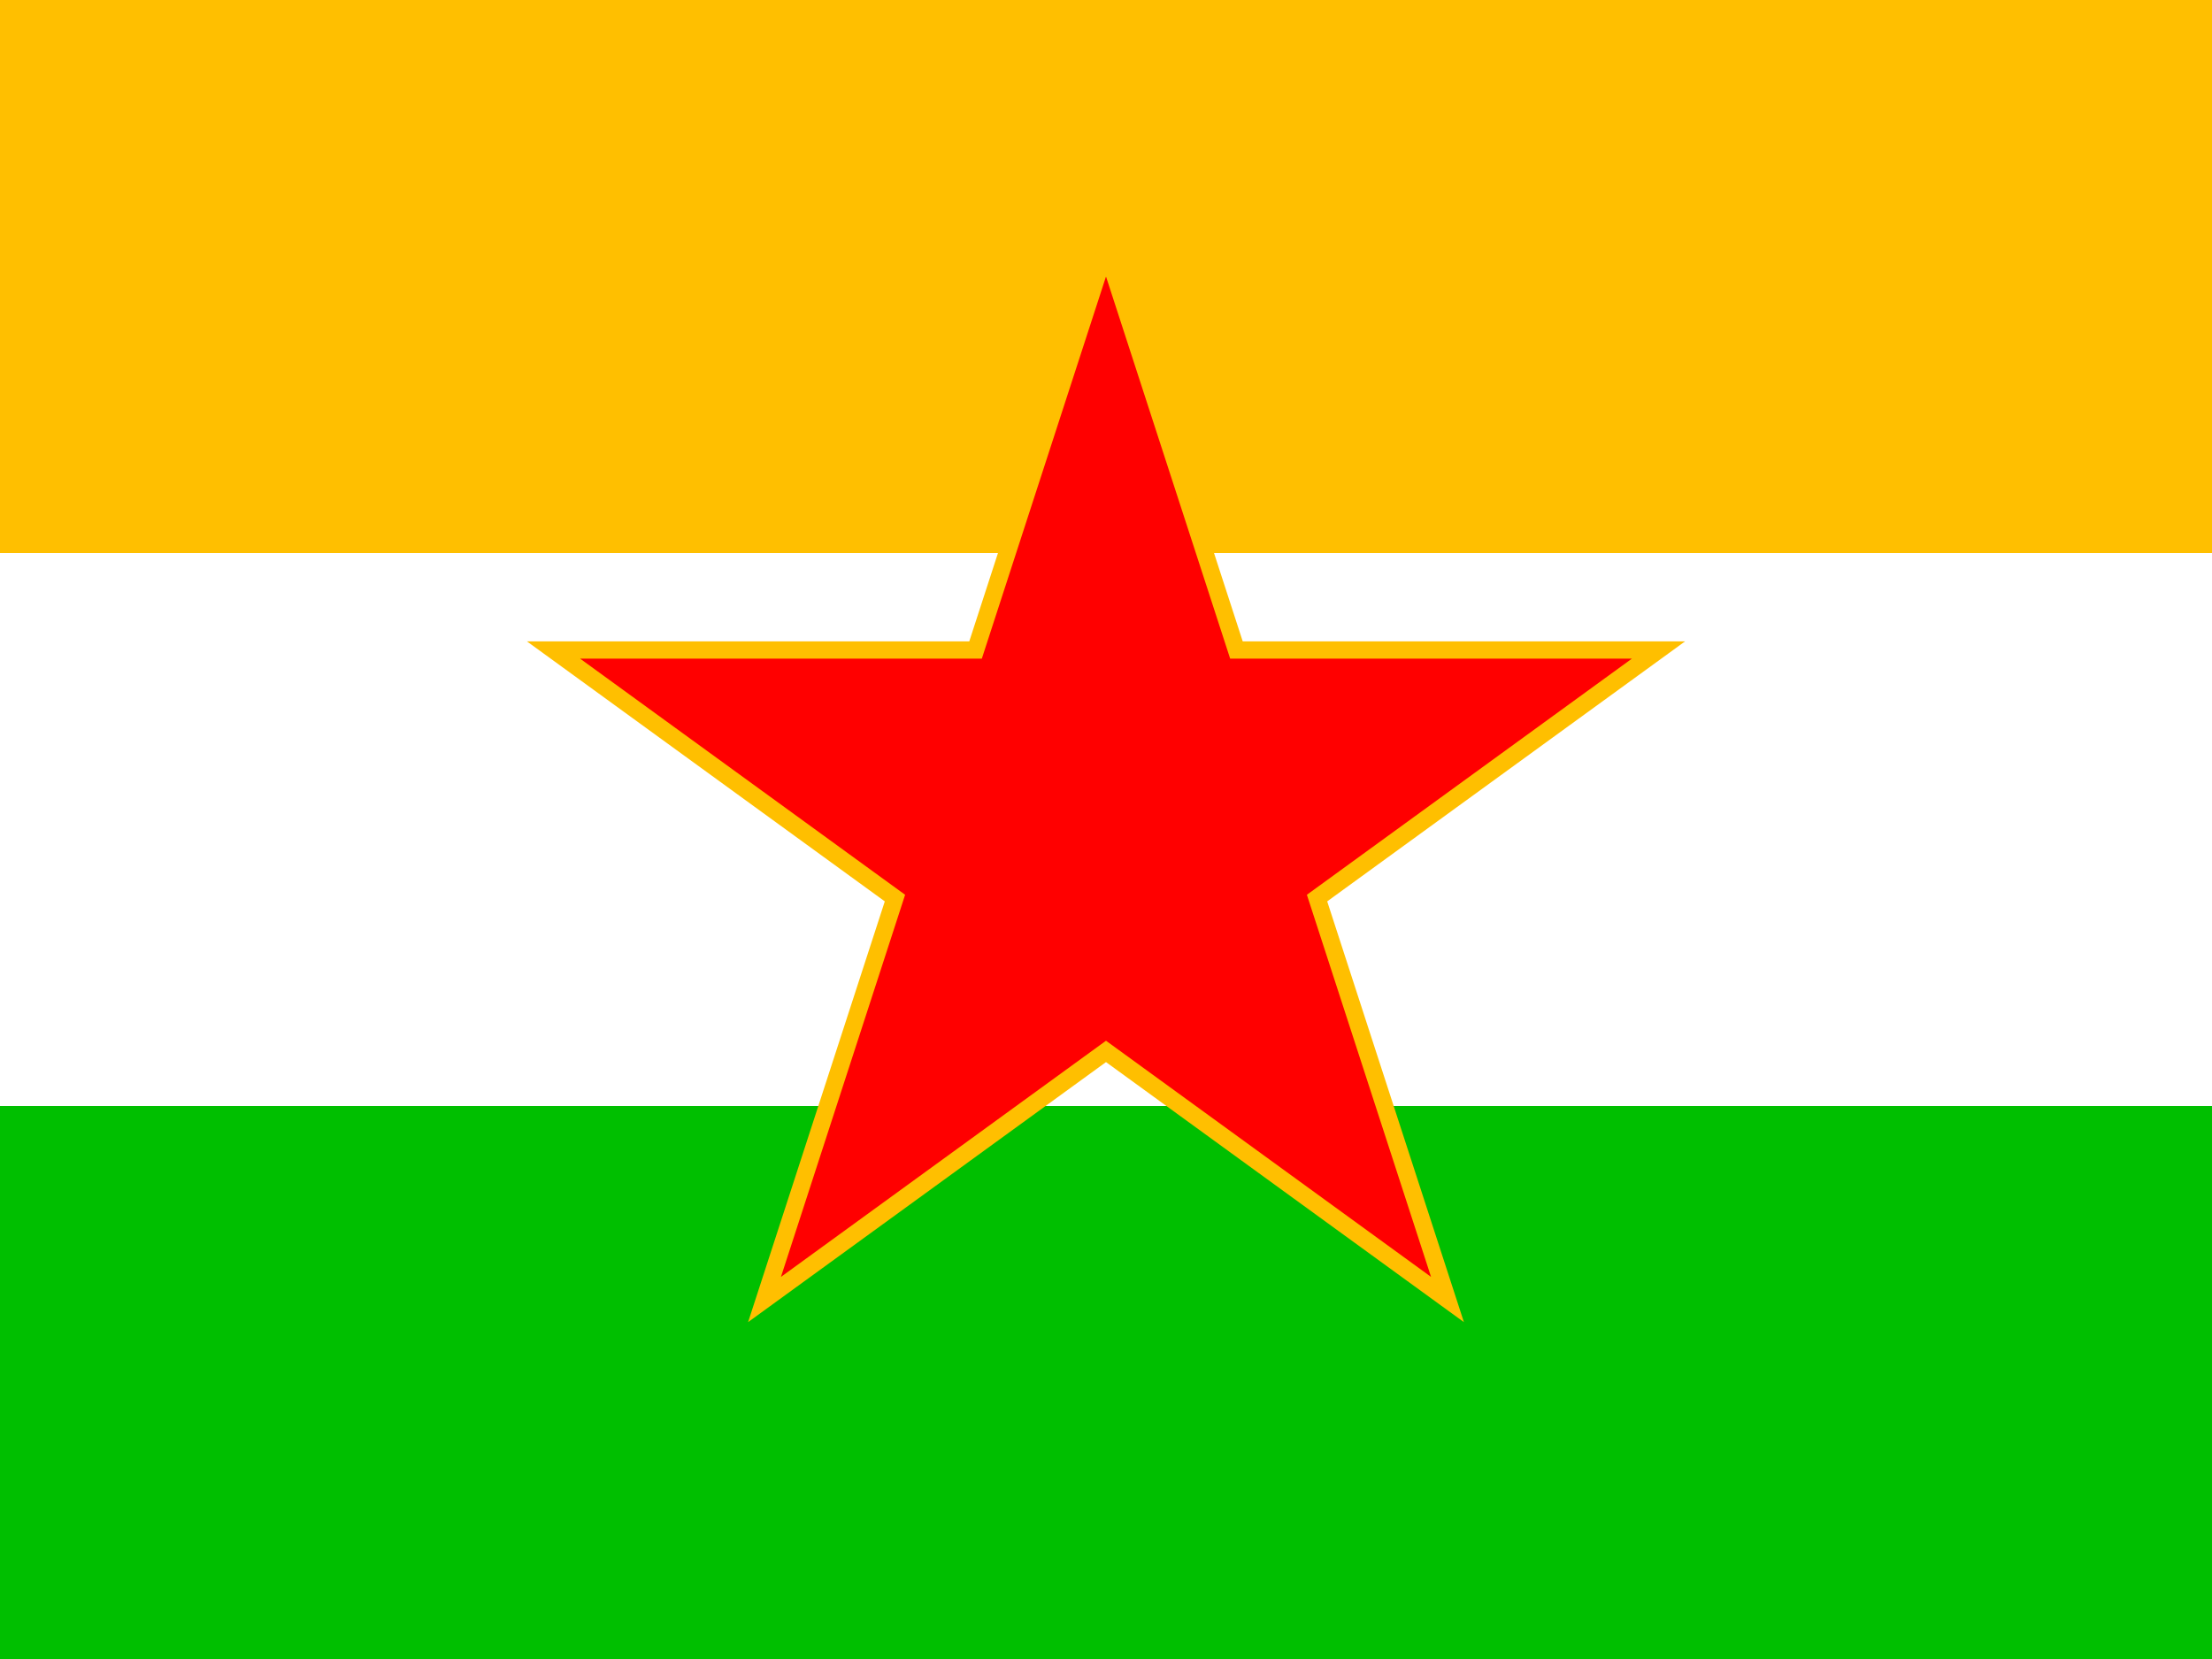
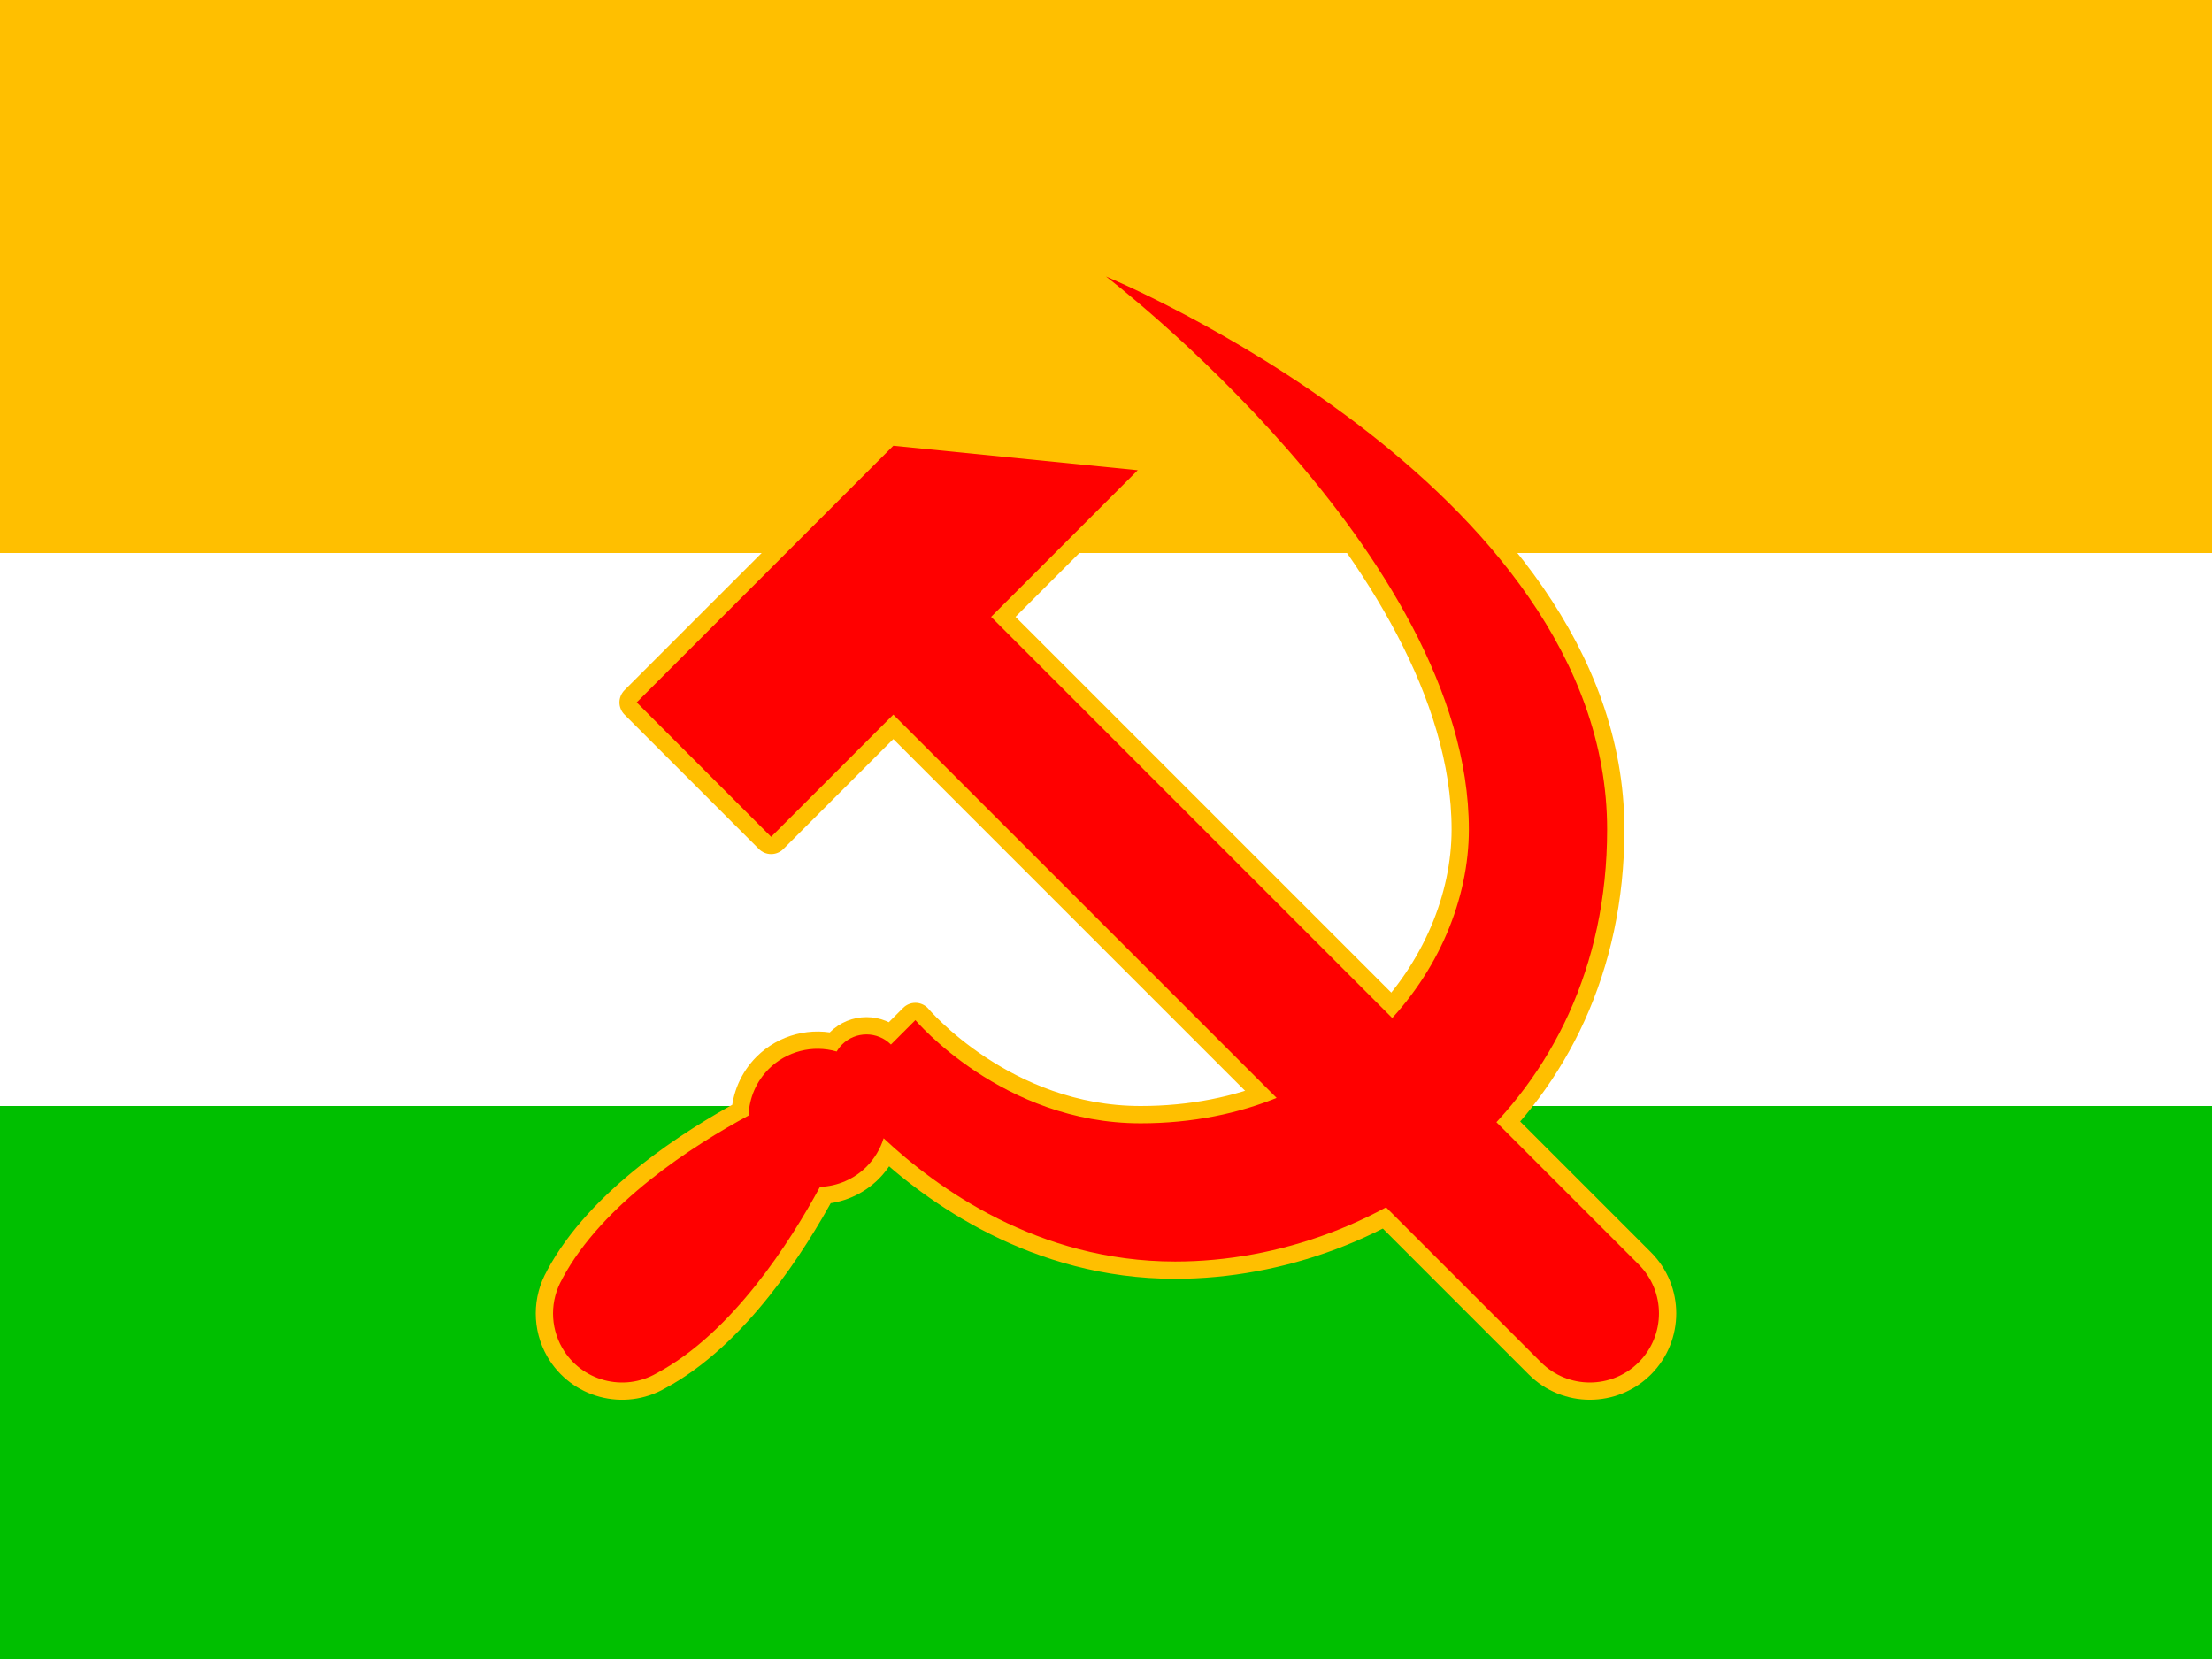
<svg xmlns="http://www.w3.org/2000/svg" width="512" height="384" viewBox="0 0 512 384" version="1.1" id="svg8">
-   <defs id="defs2" />
+   <defs id="defs2">
+     <mask id="mask941" maskUnits="userSpaceOnUse">
+       <rect transform="rotate(-45)" y="780" x="-240" height="48" width="48" id="rect943" style="opacity:1;fill:#ffffff;fill-opacity:1;stroke:none;stroke-width:1.177;stroke-linecap:round;stroke-linejoin:round;stroke-miterlimit:4;stroke-dasharray:4.707, 4.707;stroke-dashoffset:0;stroke-opacity:1;paint-order:markers fill stroke" />
+     </mask>
+     <mask id="mask945" maskUnits="userSpaceOnUse">
+       <rect transform="rotate(-45)" style="opacity:1;fill:#ffffff;fill-opacity:1;stroke:none;stroke-width:1.177;stroke-linecap:round;stroke-linejoin:round;stroke-miterlimit:4;stroke-dasharray:4.707, 4.707;stroke-dashoffset:0;stroke-opacity:1;paint-order:markers fill stroke" id="rect947" width="48" height="48" x="-704" y="780" />
+     </mask>
+     <mask id="mask2036" maskUnits="userSpaceOnUse">
+       <path id="path2038" d="M 144.25,777.817 53.74,687.308 202.359,663.77 Z" style="fill:#ffffff;fill-opacity:1;stroke:none;stroke-width:1px;stroke-linecap:butt;stroke-linejoin:miter;stroke-opacity:1" />
+     </mask>
+   </defs>
  <g id="layer1" transform="translate(0,-972)">
    <rect style="opacity:1;fill:#00bf00;fill-opacity:1;stroke:none;stroke-width:128;stroke-linecap:butt;stroke-linejoin:miter;stroke-miterlimit:4;stroke-dasharray:none;stroke-dashoffset:0;stroke-opacity:1;paint-order:stroke fill markers" id="rect1417" width="512" height="128" x="0" y="-1356" transform="scale(1,-1)" />
    <rect y="-1228" x="0" height="128" width="512" id="rect1419" style="opacity:1;fill:#ffffff;fill-opacity:1;stroke:none;stroke-width:128;stroke-linecap:butt;stroke-linejoin:miter;stroke-miterlimit:4;stroke-dasharray:none;stroke-dashoffset:0;stroke-opacity:1;paint-order:stroke fill markers" transform="scale(1,-1)" />
    <rect style="opacity:1;fill:#ffbf00;fill-opacity:1;stroke:none;stroke-width:128;stroke-linecap:butt;stroke-linejoin:miter;stroke-miterlimit:4;stroke-dasharray:none;stroke-dashoffset:0;stroke-opacity:1;paint-order:stroke fill markers" id="rect1421" width="512" height="128" x="0" y="-1100" transform="scale(1,-1)" />
-     <path style="fill:#ff0000;stroke:#ffbf00;stroke-width:8;stroke-linecap:butt;stroke-linejoin:miter;stroke-opacity:1;fill-opacity:1;stroke-miterlimit:4;stroke-dasharray:none;paint-order:stroke fill markers" d="m 256,1036 28.738,88.446 h 92.997 l -75.237,54.663 28.738,88.446 L 256,1212.892 l -75.237,54.663 28.738,-88.446 -75.237,-54.663 h 92.997 z" id="path1447" />
+     <g id="g1484" transform="matrix(0.4999999,0,0,0.4999999,127.9945,614.0001)" style="fill:none;stroke:#ffbf00;stroke-opacity:1;stroke-width:16;stroke-miterlimit:4;stroke-dasharray:none;paint-order:stroke fill markers">
+       <g id="g1482" style="fill:none;stroke:#ffbf00;stroke-opacity:1;stroke-width:16;stroke-miterlimit:4;stroke-dasharray:none;paint-order:stroke fill markers">
+         <path id="path1478" transform="translate(0,588)" d="m 157.559,334.363 -16.971,16.971 -45.254,45.254 -56.568,56.57 62.225,62.225 56.568,-56.568 299.814,299.812 a 32,32 0 0 0 45.254,0 32,32 0 0 0 0,-45.254 l -299.812,-299.814 16.971,-16.971 50.912,-50.91 z" style="opacity:1;fill:none;fill-opacity:1;stroke:#ffbf00;stroke-width:16;stroke-linecap:round;stroke-linejoin:round;stroke-miterlimit:4;stroke-dasharray:none;stroke-dashoffset:0;stroke-opacity:1;paint-order:stroke fill markers" />
+         <path id="path1480" transform="translate(0,588)" d="m 256,256 c 0,0 168,128 168,256 10e-6,64 -56,136 -152,136 -64,0 -104.236,-47.764 -104.236,-47.764 l -11.312,11.312 a 16,16 0 0 0 -22.627,0 16,16 0 0 0 -2.479,3.223 32,32 0 0 0 -31.463,8.092 32,32 0 0 0 -9.33,21.545 C 65.122,658.161 22.991,684.983 4.287,720 l 0.029,0.029 A 32,32 0 0 0 4.287,752 32,32 0 0 0 48,763.713 c 35.024,-18.708 61.852,-60.852 75.602,-86.281 a 32,32 0 0 0 21.535,-9.314 32,32 0 0 0 7.932,-13.201 C 177.584,677.97 224.51,712 288,712 384,712 488,640 488,512 488,352 256,256 256,256 Z" style="opacity:1;fill:none;fill-opacity:1;stroke:#ffbf00;stroke-width:16;stroke-linecap:round;stroke-linejoin:round;stroke-miterlimit:4;stroke-dasharray:none;stroke-dashoffset:0;stroke-opacity:1;paint-order:stroke fill markers" />
+       </g>
+     </g>
+     <g transform="matrix(0.4999999,0,0,0.4999999,127.9945,614.0001)" id="layer1-3">
+       <g id="g2098">
+         <path style="opacity:1;fill:#ff0000;fill-opacity:1;stroke:none;stroke-width:17.784;stroke-linecap:round;stroke-linejoin:round;stroke-miterlimit:4;stroke-dasharray:none;stroke-dashoffset:0;stroke-opacity:1;paint-order:markers fill stroke" d="m 157.559,334.363 -16.971,16.971 -45.254,45.254 -56.568,56.57 62.225,62.225 56.568,-56.568 299.814,299.812 a 32,32 0 0 0 45.254,0 32,32 0 0 0 0,-45.254 l -299.812,-299.814 16.971,-16.971 50.912,-50.91 z" transform="translate(0,588)" id="path1492" />
+         <path style="opacity:1;fill:#ff0000;fill-opacity:1;stroke:none;stroke-width:0.865;stroke-linecap:round;stroke-linejoin:round;stroke-miterlimit:4;stroke-dasharray:none;stroke-dashoffset:0;stroke-opacity:1;paint-order:markers fill stroke" d="m 256,256 c 0,0 168,128 168,256 10e-6,64 -56,136 -152,136 -64,0 -104.236,-47.764 -104.236,-47.764 l -11.312,11.312 a 16,16 0 0 0 -22.627,0 16,16 0 0 0 -2.479,3.223 32,32 0 0 0 -31.463,8.092 32,32 0 0 0 -9.33,21.545 C 65.122,658.161 22.991,684.983 4.287,720 l 0.029,0.029 A 32,32 0 0 0 4.287,752 32,32 0 0 0 48,763.713 c 35.024,-18.708 61.852,-60.852 75.602,-86.281 a 32,32 0 0 0 21.535,-9.314 32,32 0 0 0 7.932,-13.201 C 177.584,677.97 224.51,712 288,712 384,712 488,640 488,512 488,352 256,256 256,256 Z" transform="translate(0,588)" id="path1514" />
+       </g>
+     </g>
  </g>
</svg>
